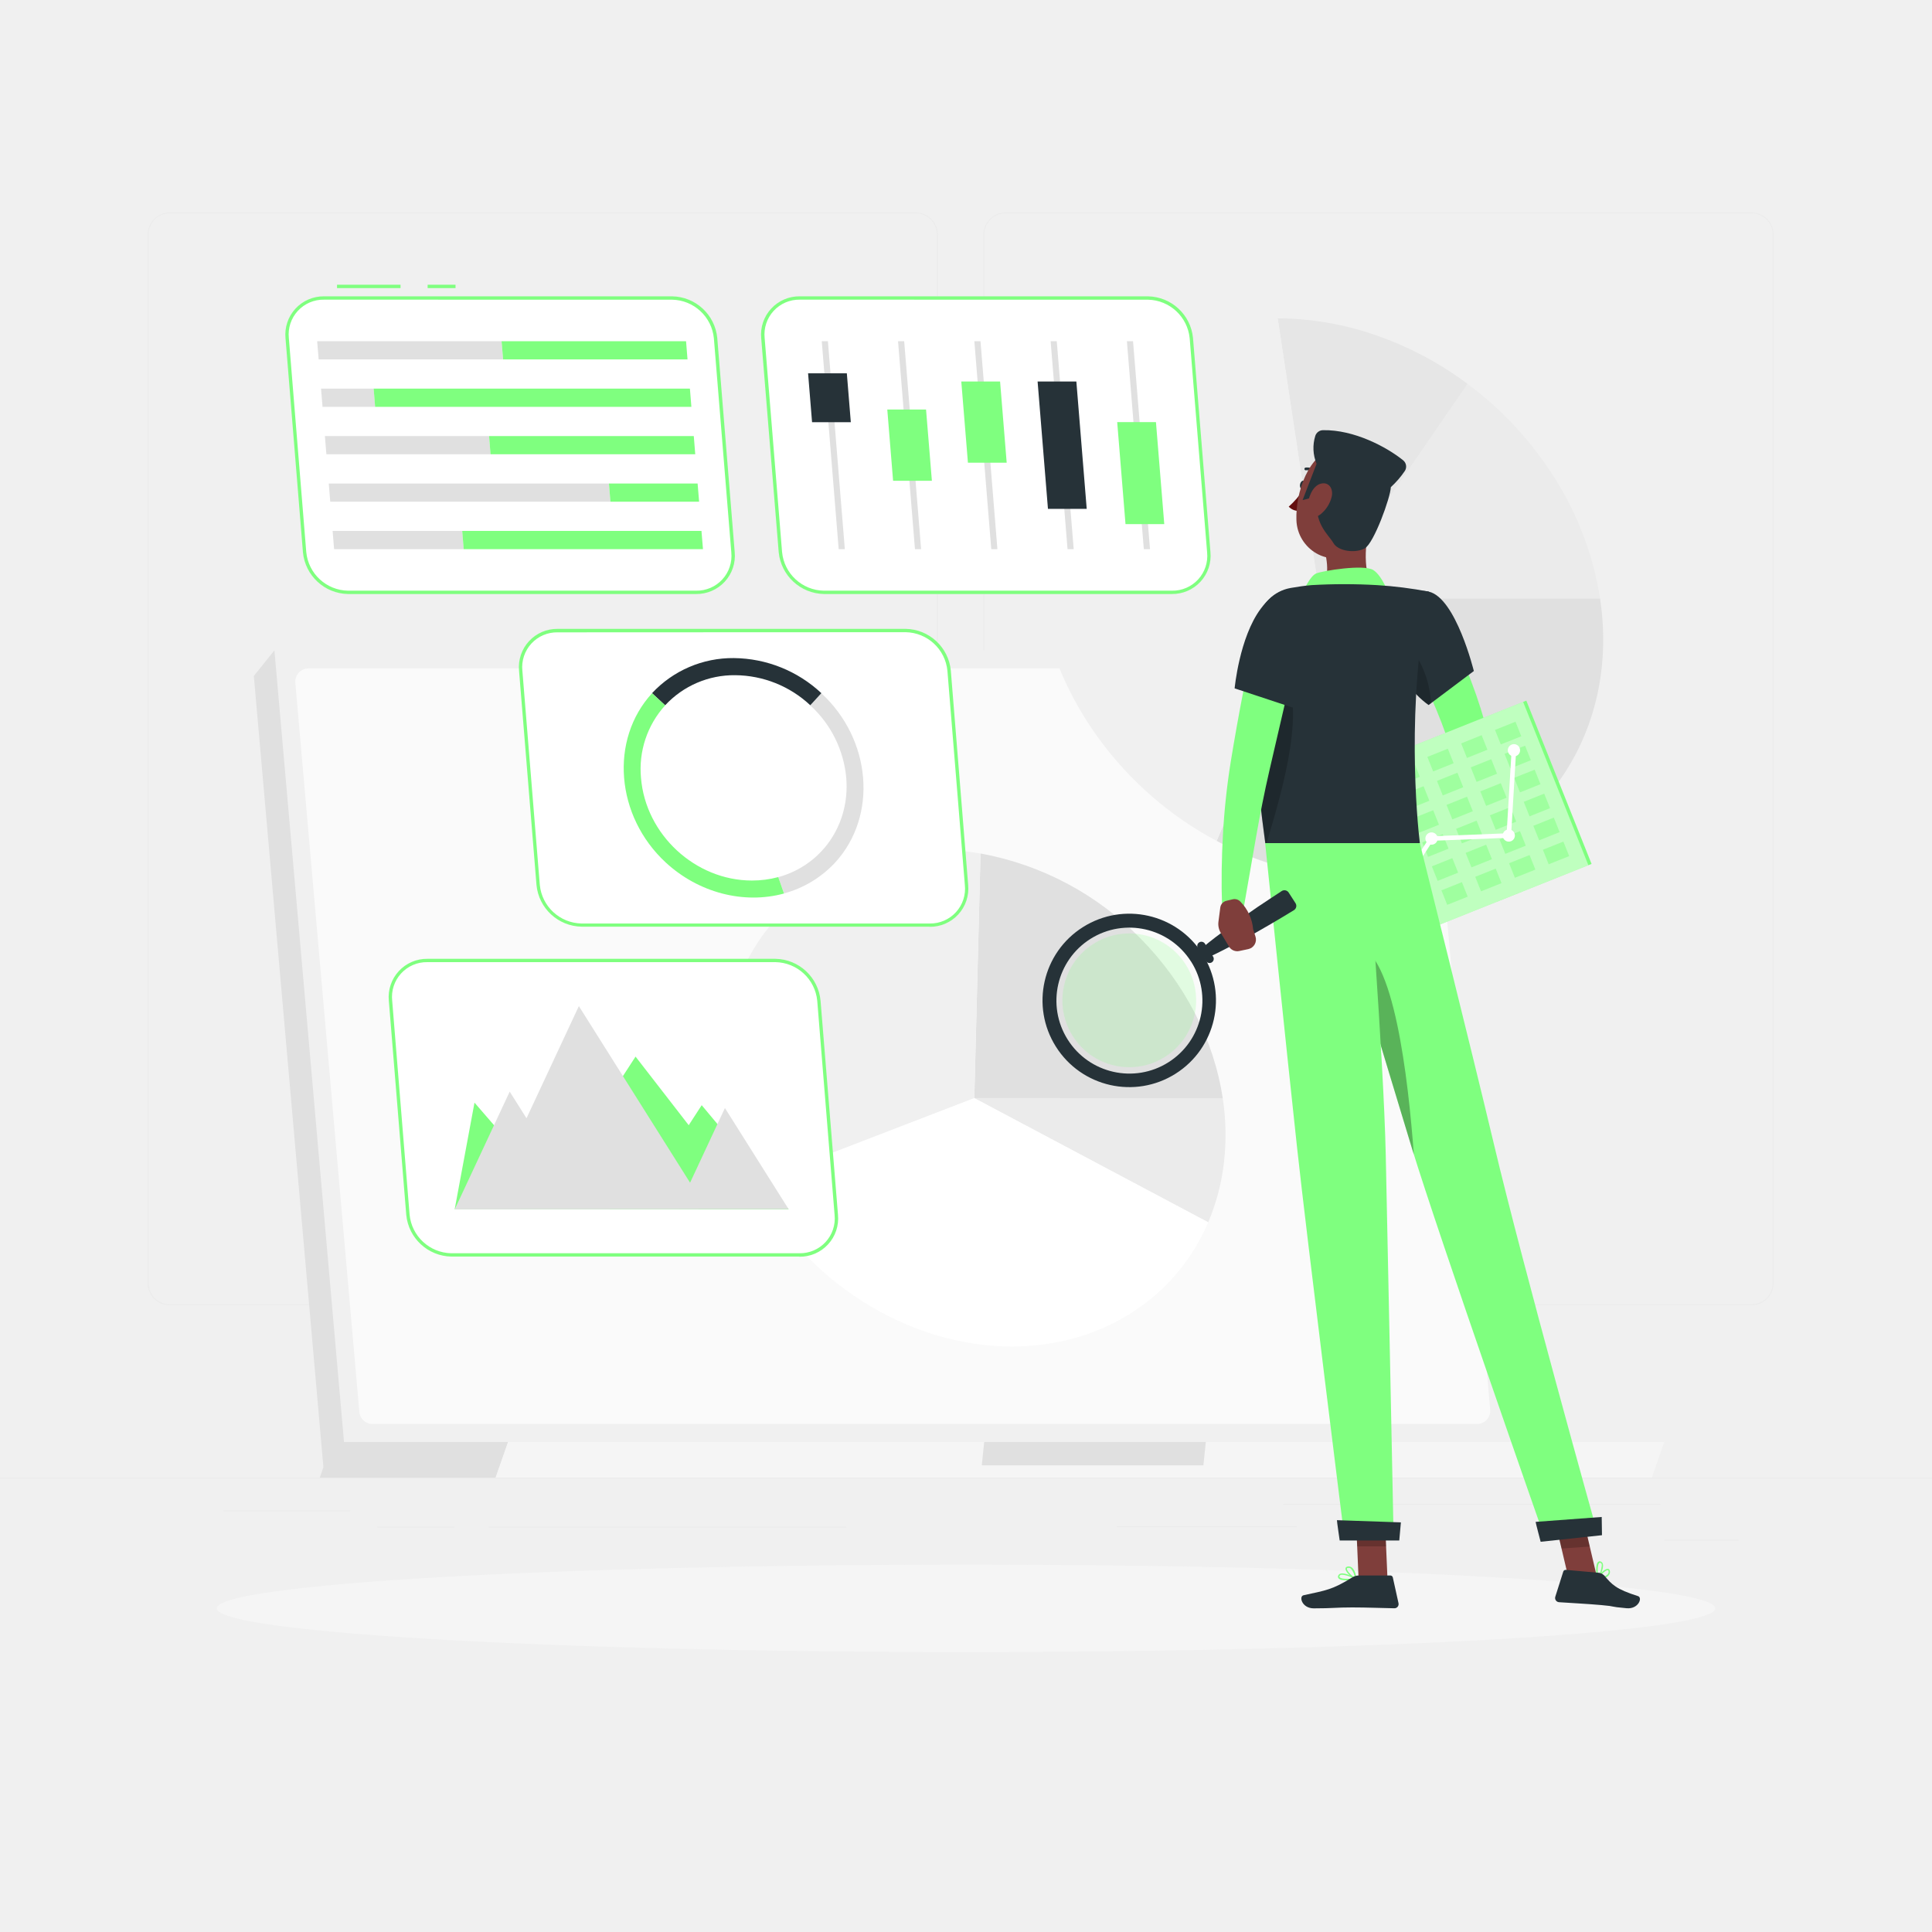
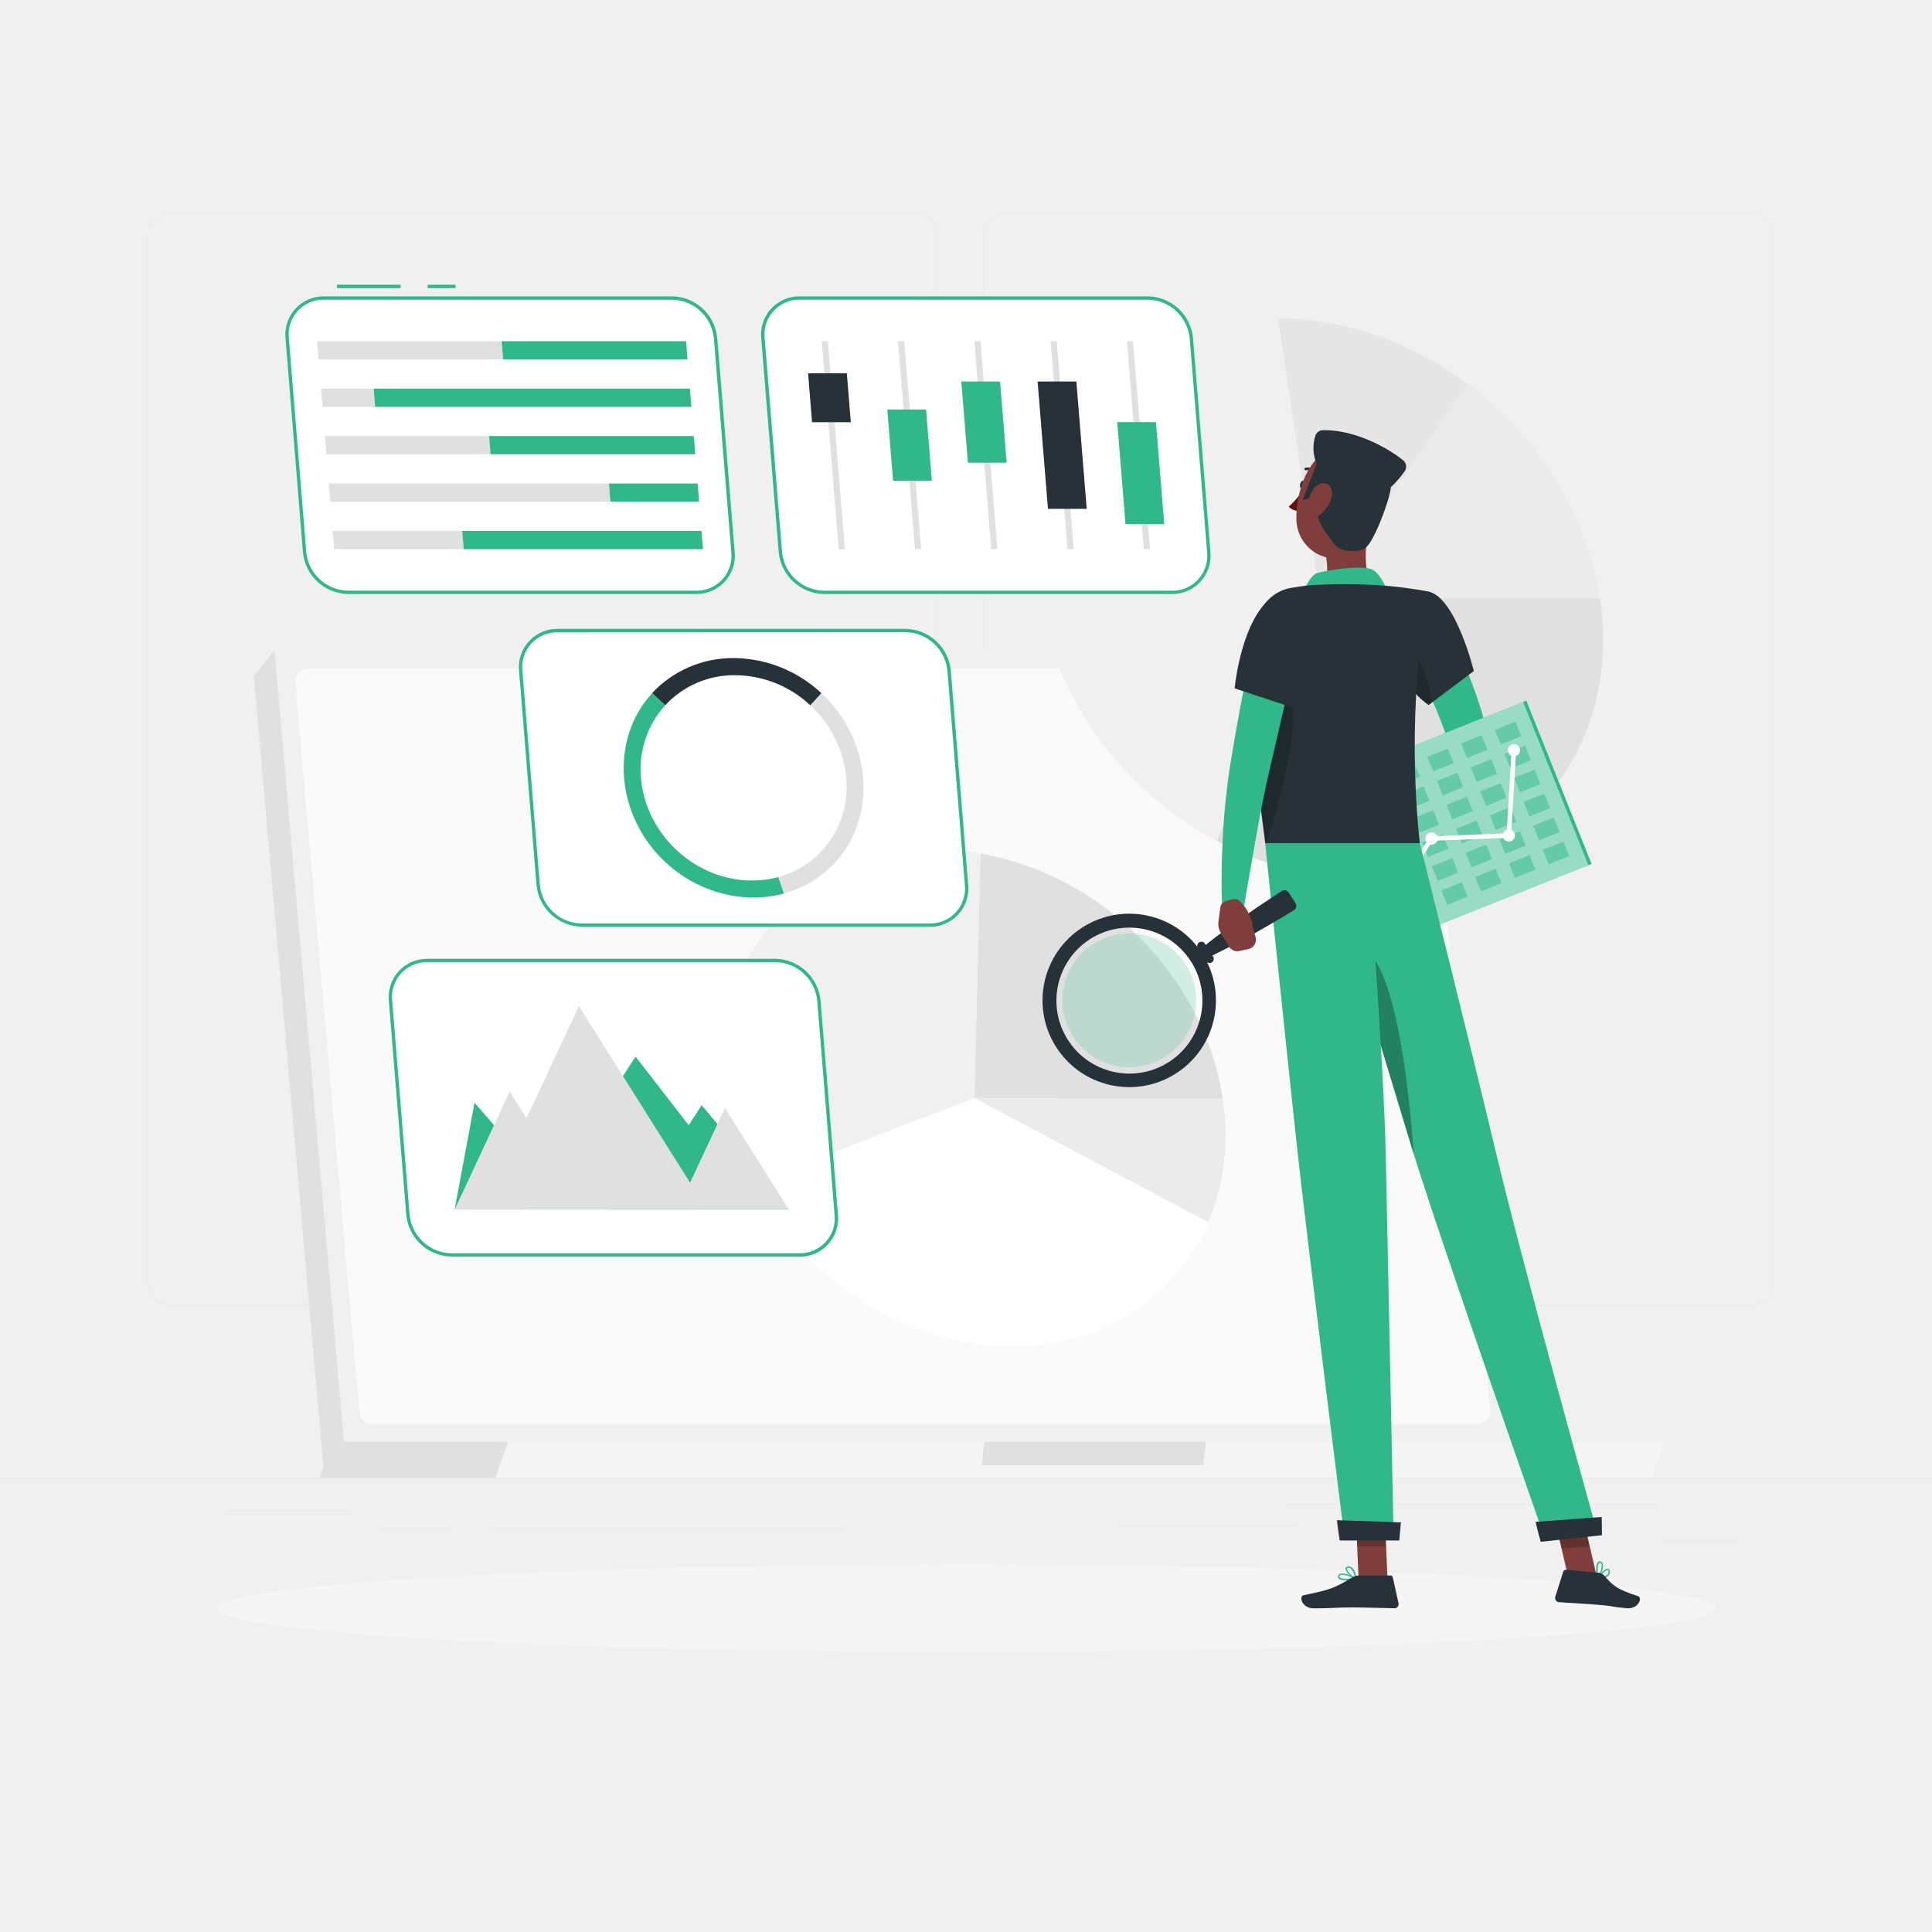
<svg xmlns="http://www.w3.org/2000/svg" viewBox="0 0 500 500">
  <g id="freepik--background-complete--inject-3">
    <rect y="382.4" width="500" height="0.25" style="fill:#ebebeb" />
    <rect x="332.11" y="389.21" width="97.6" height="0.25" style="fill:#ebebeb" />
    <rect x="289" y="394.99" width="46.67" height="0.25" style="fill:#ebebeb" />
    <rect x="430.71" y="398.49" width="19.19" height="0.25" style="fill:#ebebeb" />
    <rect x="126.47" y="395.11" width="92.53" height="0.25" style="fill:#ebebeb" />
    <rect x="97.67" y="395.11" width="19.9" height="0.25" style="fill:#ebebeb" />
    <rect x="57.79" y="390.89" width="32.86" height="0.25" style="fill:#ebebeb" />
    <path d="M237,337.8H43.91a5.71,5.71,0,0,1-5.7-5.71V60.66A5.71,5.71,0,0,1,43.91,55H237a5.71,5.71,0,0,1,5.71,5.71V332.09A5.71,5.71,0,0,1,237,337.8ZM43.91,55.2a5.46,5.46,0,0,0-5.45,5.46V332.09a5.46,5.46,0,0,0,5.45,5.46H237a5.47,5.47,0,0,0,5.46-5.46V60.66A5.47,5.47,0,0,0,237,55.2Z" style="fill:#ebebeb" />
    <path d="M453.31,337.8H260.21a5.72,5.72,0,0,1-5.71-5.71V60.66A5.72,5.72,0,0,1,260.21,55h193.1A5.71,5.71,0,0,1,459,60.66V332.09A5.71,5.71,0,0,1,453.31,337.8ZM260.21,55.2a5.47,5.47,0,0,0-5.46,5.46V332.09a5.47,5.47,0,0,0,5.46,5.46h193.1a5.47,5.47,0,0,0,5.46-5.46V60.66a5.47,5.47,0,0,0-5.46-5.46Z" style="fill:#ebebeb" />
    <polygon points="391.07 373.19 89.03 373.19 71.02 168.31 373.06 168.31 391.07 373.19" style="fill:#f0f0f0" />
    <polygon points="83.7 379.72 89.03 373.19 71.02 168.31 65.69 174.94 83.7 379.72" style="fill:#e0e0e0" />
    <path d="M93,365.42,76.43,176.69a3.41,3.41,0,0,1,3.39-3.7H365.68a3.39,3.39,0,0,1,3.39,3.1l16.59,188.73a3.4,3.4,0,0,1-3.39,3.7H96.41A3.39,3.39,0,0,1,93,365.42Z" style="fill:#fafafa" />
    <polygon points="131.49 373.19 85.98 373.19 82.76 382.4 128.27 382.4 131.49 373.19" style="fill:#e0e0e0" />
    <polygon points="131.49 373.19 430.71 373.19 427.49 382.4 128.27 382.4 131.49 373.19" style="fill:#f5f5f5" />
    <polygon points="254.7 373.19 312.06 373.19 311.44 379.22 254.09 379.22 254.7 373.19" style="fill:#e0e0e0" />
    <path d="M341.62,154.86h72.47c6,39.76-21.77,72.47-61.53,72.47a80.81,80.81,0,0,1-37.7-9.71Z" style="fill:#e0e0e0" />
    <path d="M341.62,154.86l38.19-55.51a90.19,90.19,0,0,1,22.86,24.89,81.84,81.84,0,0,1,11.42,30.62Z" style="fill:#ebebeb" />
    <path d="M341.62,154.86,330.67,82.39a78,78,0,0,1,25.45,4.38,87.58,87.58,0,0,1,23.69,12.58Z" style="fill:#e6e6e6" />
    <path d="M341.62,154.86l-26.76,62.76c-24.35-12.92-41.81-36.9-45.71-62.76-6-39.75,21.76-72.47,61.52-72.47Z" style="fill:#f0f0f0" />
    <path d="M252.15,284.19h64.29a62.4,62.4,0,0,1,.32,16.64,55.72,55.72,0,0,1-4.08,15.5Z" style="fill:#ebebeb" />
    <path d="M252.15,284.19l1.61-63.31a77.39,77.39,0,0,1,41.4,22c11.46,11.57,19,26.21,21.28,41.32Z" style="fill:#e0e0e0" />
    <path d="M252.15,284.19l-57.08,22a71.4,71.4,0,0,1-7.2-22c-5.33-35.27,19.31-64.29,54.57-64.29a66.93,66.93,0,0,1,11.32,1Z" style="fill:#f0f0f0" />
    <path d="M252.15,284.19l60.53,32.14c-8.47,19.87-27.88,32.14-50.81,32.14-27,0-53.75-17-66.8-42.29Z" style="fill:#fff" />
  </g>
  <g id="freepik--Shadow--inject-3">
    <ellipse id="freepik--path--inject-3" cx="250" cy="416.24" rx="193.89" ry="11.32" style="fill:#f5f5f5" />
  </g>
  <g id="freepik--setup-analytics--inject-3">
    <path d="M240.59,239.39H150.51A11.52,11.52,0,0,1,139.27,229l-4.51-55.38a9.47,9.47,0,0,1,9.55-10.4h90.07a11.52,11.52,0,0,1,11.24,10.4L250.13,229A9.46,9.46,0,0,1,240.59,239.39Z" style="fill:#fff" />
-     <path d="M240.59,239.82H150.51A11.93,11.93,0,0,1,138.84,229l-4.51-55.39a9.9,9.9,0,0,1,10-10.86h90.07a11.93,11.93,0,0,1,11.67,10.79L250.56,229a9.9,9.9,0,0,1-10,10.86Zm-96.28-76.17a9,9,0,0,0-9.12,9.92L139.7,229a11.06,11.06,0,0,0,10.81,10h90.08A9,9,0,0,0,249.7,229l-4.51-55.39a11.06,11.06,0,0,0-10.81-10Z" style="fill:#7FFF7F" />
+     <path d="M240.59,239.82H150.51A11.93,11.93,0,0,1,138.84,229l-4.51-55.39a9.9,9.9,0,0,1,10-10.86h90.07a11.93,11.93,0,0,1,11.67,10.79L250.56,229a9.9,9.9,0,0,1-10,10.86Zm-96.28-76.17a9,9,0,0,0-9.12,9.92L139.7,229a11.06,11.06,0,0,0,10.81,10h90.08A9,9,0,0,0,249.7,229l-4.51-55.39a11.06,11.06,0,0,0-10.81-10Z" style="fill:#31b88a" />
    <path d="M216.14,223.22a28,28,0,0,1-13.24,8L201.41,227c11.09-3,18.6-13.38,17.6-25.67a28.9,28.9,0,0,0-9.31-18.78l2.87-3.13C225.57,191.41,227.18,211.19,216.14,223.22Z" style="fill:#e0e0e0" />
    <path d="M212.57,179.39l-2.87,3.13a28.72,28.72,0,0,0-19.42-7.78,24.33,24.33,0,0,0-18.14,7.79l-3.39-3.14a28.54,28.54,0,0,1,21.17-9.08A33.6,33.6,0,0,1,212.57,179.39Z" style="fill:#263238" />
-     <path d="M202.9,231.24c-10.45,2.85-22.13-.21-30.58-8-13-12-14.61-31.81-3.57-43.83l3.39,3.14a24.48,24.48,0,0,0-6.25,18.77c1.19,14.67,14.05,26.56,28.72,26.56a26,26,0,0,0,6.8-.89Z" style="fill:#7FFF7F" />
-     <rect x="110.67" y="73.69" width="7.22" height="0.87" style="fill:#7FFF7F" />
-     <rect x="87.22" y="73.69" width="16.44" height="0.87" style="fill:#7FFF7F" />
+     <path d="M202.9,231.24c-10.45,2.85-22.13-.21-30.58-8-13-12-14.61-31.81-3.57-43.83l3.39,3.14a24.48,24.48,0,0,0-6.25,18.77c1.19,14.67,14.05,26.56,28.72,26.56a26,26,0,0,0,6.8-.89Z" style="fill:#31b88a" />
+     <rect x="110.67" y="73.69" width="7.22" height="0.87" style="fill:#31b88a" />
+     <rect x="87.22" y="73.69" width="16.44" height="0.87" style="fill:#31b88a" />
    <path d="M180.14,153.29H90.07A11.51,11.51,0,0,1,78.83,142.9L74.32,87.51a9.46,9.46,0,0,1,9.55-10.39h90.07a11.52,11.52,0,0,1,11.24,10.39l4.51,55.39A9.46,9.46,0,0,1,180.14,153.29Z" style="fill:#fff" />
-     <path d="M180.14,153.73H90.07A11.93,11.93,0,0,1,78.4,142.94L73.89,87.55a9.9,9.9,0,0,1,10-10.86h90.07a11.93,11.93,0,0,1,11.67,10.79l4.51,55.39a9.9,9.9,0,0,1-10,10.86ZM83.87,77.55a9,9,0,0,0-9.12,9.93l4.51,55.39a11.06,11.06,0,0,0,10.81,10h90.07a9,9,0,0,0,9.12-9.92l-4.51-55.39a11.07,11.07,0,0,0-10.81-10Z" style="fill:#7FFF7F" />
+     <path d="M180.14,153.73H90.07A11.93,11.93,0,0,1,78.4,142.94L73.89,87.55a9.9,9.9,0,0,1,10-10.86h90.07a11.93,11.93,0,0,1,11.67,10.79l4.51,55.39a9.9,9.9,0,0,1-10,10.86ZM83.87,77.55a9,9,0,0,0-9.12,9.93l4.51,55.39a11.06,11.06,0,0,0,10.81,10h90.07a9,9,0,0,0,9.12-9.92l-4.51-55.39a11.07,11.07,0,0,0-10.81-10Z" style="fill:#31b88a" />
    <polygon points="82.47 93.01 130.2 93.01 129.81 88.3 82.08 88.3 82.47 93.01" style="fill:#e0e0e0" />
-     <polygon points="177.93 93.01 130.2 93.01 129.81 88.3 177.55 88.3 177.93 93.01" style="fill:#7FFF7F" />
+     <polygon points="177.93 93.01 130.2 93.01 129.81 88.3 177.55 88.3 177.93 93.01" style="fill:#31b88a" />
    <polygon points="83.47 105.29 97.08 105.29 96.7 100.57 83.08 100.57 83.47 105.29" style="fill:#e0e0e0" />
-     <polygon points="178.93 105.29 97.08 105.29 96.7 100.57 178.55 100.57 178.93 105.29" style="fill:#7FFF7F" />
+     <polygon points="178.93 105.29 97.08 105.29 96.7 100.57 178.55 100.57 178.93 105.29" style="fill:#31b88a" />
    <polygon points="84.47 117.56 126.95 117.56 126.57 112.85 84.08 112.85 84.47 117.56" style="fill:#e0e0e0" />
-     <polygon points="179.93 117.56 126.95 117.56 126.57 112.85 179.55 112.85 179.93 117.56" style="fill:#7FFF7F" />
+     <polygon points="179.93 117.56 126.95 117.56 126.57 112.85 179.55 112.85 179.93 117.56" style="fill:#31b88a" />
    <polygon points="85.47 129.84 157.98 129.84 157.59 125.13 85.08 125.13 85.47 129.84" style="fill:#e0e0e0" />
-     <polygon points="180.93 129.84 157.98 129.84 157.59 125.13 180.54 125.13 180.93 129.84" style="fill:#7FFF7F" />
+     <polygon points="180.93 129.84 157.98 129.84 157.59 125.13 180.54 125.13 180.93 129.84" style="fill:#31b88a" />
    <polygon points="86.46 142.12 120 142.12 119.62 137.4 86.08 137.4 86.46 142.12" style="fill:#e0e0e0" />
-     <polygon points="181.93 142.12 120 142.12 119.62 137.4 181.54 137.4 181.93 142.12" style="fill:#7FFF7F" />
+     <polygon points="181.93 142.12 120 142.12 119.62 137.4 181.54 137.4 181.93 142.12" style="fill:#31b88a" />
    <path d="M303.28,153.29H213.21A11.51,11.51,0,0,1,202,142.9l-4.51-55.39A9.46,9.46,0,0,1,207,77.12h90.08a11.52,11.52,0,0,1,11.24,10.39l4.51,55.39A9.46,9.46,0,0,1,303.28,153.29Z" style="fill:#fff" />
-     <path d="M303.28,153.73H213.21a12,12,0,0,1-11.68-10.79L197,87.55a9.9,9.9,0,0,1,10-10.86h90.08a11.93,11.93,0,0,1,11.67,10.79l4.51,55.39a9.9,9.9,0,0,1-10,10.86ZM207,77.55a9,9,0,0,0-9.11,9.93l4.51,55.39a11.06,11.06,0,0,0,10.81,10h90.07a9,9,0,0,0,9.12-9.92l-4.51-55.39a11.07,11.07,0,0,0-10.81-10Z" style="fill:#7FFF7F" />
+     <path d="M303.28,153.73H213.21a12,12,0,0,1-11.68-10.79L197,87.55a9.9,9.9,0,0,1,10-10.86h90.08a11.93,11.93,0,0,1,11.67,10.79l4.51,55.39a9.9,9.9,0,0,1-10,10.86ZM207,77.55a9,9,0,0,0-9.11,9.93l4.51,55.39a11.06,11.06,0,0,0,10.81,10h90.07a9,9,0,0,0,9.12-9.92l-4.51-55.39a11.07,11.07,0,0,0-10.81-10Z" style="fill:#31b88a" />
    <polygon points="258.13 142.12 256.54 142.12 252.16 88.3 253.75 88.3 258.13 142.12" style="fill:#e0e0e0" />
-     <polygon points="260.53 119.75 250.5 119.75 248.78 98.73 258.82 98.73 260.53 119.75" style="fill:#7FFF7F" />
+     <polygon points="260.53 119.75 250.5 119.75 248.78 98.73 258.82 98.73 260.53 119.75" style="fill:#31b88a" />
    <polygon points="238.38 142.12 236.79 142.12 232.41 88.3 234 88.3 238.38 142.12" style="fill:#e0e0e0" />
-     <polygon points="241.17 124.42 231.13 124.42 229.63 105.99 239.66 105.99 241.17 124.42" style="fill:#7FFF7F" />
+     <polygon points="241.17 124.42 231.13 124.42 229.63 105.99 239.66 105.99 241.17 124.42" style="fill:#31b88a" />
    <polygon points="218.64 142.12 217.05 142.12 212.67 88.3 214.26 88.3 218.64 142.12" style="fill:#e0e0e0" />
    <polygon points="220.19 109.26 210.16 109.26 209.13 96.61 219.16 96.61 220.19 109.26" style="fill:#263238" />
    <polygon points="277.87 142.12 276.28 142.12 271.9 88.3 273.49 88.3 277.87 142.12" style="fill:#e0e0e0" />
    <polygon points="281.24 131.69 271.21 131.69 268.53 98.73 278.56 98.73 281.24 131.69" style="fill:#263238" />
    <polygon points="297.62 142.12 296.02 142.12 291.64 88.3 293.23 88.3 297.62 142.12" style="fill:#e0e0e0" />
-     <polygon points="301.31 135.64 291.28 135.64 289.13 109.24 299.16 109.24 301.31 135.64" style="fill:#7FFF7F" />
+     <polygon points="301.31 135.64 291.28 135.64 289.13 109.24 299.16 109.24 301.31 135.64" style="fill:#31b88a" />
    <path d="M206.89,324.77H116.81a11.53,11.53,0,0,1-11.24-10.39L101.07,259a9.46,9.46,0,0,1,9.54-10.39h90.08A11.53,11.53,0,0,1,211.93,259l4.51,55.39A9.47,9.47,0,0,1,206.89,324.77Z" style="fill:#fff" />
-     <path d="M206.89,325.2H116.81a11.94,11.94,0,0,1-11.67-10.79L100.63,259a9.9,9.9,0,0,1,10-10.86h90.08A11.94,11.94,0,0,1,212.36,259l4.51,55.38a9.9,9.9,0,0,1-10,10.86ZM110.61,249A9,9,0,0,0,101.5,259L106,314.34a11.06,11.06,0,0,0,10.8,10h90.08a9,9,0,0,0,9.11-9.93L211.5,259a11.07,11.07,0,0,0-10.81-10Z" style="fill:#7FFF7F" />
-     <polygon points="122.8 285.36 142.21 307.79 164.48 273.45 178.24 291.2 181.6 286.02 204.11 312.99 117.67 312.96 122.8 285.36" style="fill:#7FFF7F" />
+     <path d="M206.89,325.2H116.81a11.94,11.94,0,0,1-11.67-10.79L100.63,259a9.9,9.9,0,0,1,10-10.86h90.08A11.94,11.94,0,0,1,212.36,259l4.51,55.38a9.9,9.9,0,0,1-10,10.86ZM110.61,249A9,9,0,0,0,101.5,259L106,314.34a11.06,11.06,0,0,0,10.8,10h90.08a9,9,0,0,0,9.11-9.93L211.5,259a11.07,11.07,0,0,0-10.81-10Z" style="fill:#31b88a" />
+     <polygon points="122.8 285.36 142.21 307.79 164.48 273.45 178.24 291.2 181.6 286.02 204.11 312.99 117.67 312.96 122.8 285.36" style="fill:#31b88a" />
    <polygon points="187.61 286.76 178.59 306.08 149.81 260.38 136.26 289.4 131.91 282.51 117.68 312.99 204.1 312.94 187.61 286.76" style="fill:#e0e0e0" />
  </g>
  <g id="freepik--Character--inject-3">
-     <path d="M372.88,159.06c2.41,4.52,4.48,9,6.43,13.64a126.57,126.57,0,0,1,5,14.39c.35,1.24.65,2.52.94,3.8a13.53,13.53,0,0,1,.4,2.71,14.78,14.78,0,0,1-.15,2.72,26.3,26.3,0,0,1-3,8.28,55.92,55.92,0,0,1-9.35,12.45,2.83,2.83,0,0,1-4.54-3.28l.07-.13A99.32,99.32,0,0,0,374.44,201a20,20,0,0,0,1.23-5.7,5,5,0,0,0-.08-.95,1.16,1.16,0,0,0-.08-.29l-.19-.59c-.33-1.08-.67-2.16-1.07-3.24-1.52-4.34-3.39-8.7-5.34-13s-4-8.69-6.08-12.86l0-.09a5.67,5.67,0,0,1,10.09-5.18Z" style="fill:#7FFF7F" />
+     <path d="M372.88,159.06c2.41,4.52,4.48,9,6.43,13.64a126.57,126.57,0,0,1,5,14.39c.35,1.24.65,2.52.94,3.8a13.53,13.53,0,0,1,.4,2.71,14.78,14.78,0,0,1-.15,2.72,26.3,26.3,0,0,1-3,8.28,55.92,55.92,0,0,1-9.35,12.45,2.83,2.83,0,0,1-4.54-3.28l.07-.13A99.32,99.32,0,0,0,374.44,201a20,20,0,0,0,1.23-5.7,5,5,0,0,0-.08-.95,1.16,1.16,0,0,0-.08-.29l-.19-.59c-.33-1.08-.67-2.16-1.07-3.24-1.52-4.34-3.39-8.7-5.34-13s-4-8.69-6.08-12.86l0-.09a5.67,5.67,0,0,1,10.09-5.18Z" style="fill:#31b88a" />
    <path d="M369.75,213.21,365,214.72l5.62,6.57a11,11,0,0,0,2.94-4.67,2.31,2.31,0,0,0-.9-2.49l-.8-.58A2.36,2.36,0,0,0,369.75,213.21Z" style="fill:#7f3e3b" />
    <polygon points="358.4 218.77 364.42 223.55 370.6 221.29 364.98 214.72 358.4 218.77" style="fill:#7f3e3b" />
    <path d="M337.85,125.61c-.12.59-.53,1-.92.93s-.6-.62-.48-1.21.53-1,.92-.93S338,125,337.85,125.61Z" style="fill:#263238" />
    <path d="M337.37,126.63a21.82,21.82,0,0,1-3.85,4.49,3.47,3.47,0,0,0,2.72,1.1Z" style="fill:#630f0f" />
    <path d="M340.68,122.77a.36.36,0,0,0,.26-.6,3.51,3.51,0,0,0-3-1.17.36.36,0,1,0,.12.7h0a2.81,2.81,0,0,1,2.37,1A.35.35,0,0,0,340.68,122.77Z" style="fill:#263238" />
    <path d="M354.28,136.38c-1.07,5.48-1.72,13.06,2.11,16.72,0,0-1.5,5.55-11.67,5.55-11.19,0-5.38-4.87-5.38-4.87,4.65-1.45,4.61-6.74,3.54-11Z" style="fill:#7f3e3b" />
-     <path d="M337.37,152.92s1.64-3.86,3.3-4.53,12.28-2.41,14.72-.87,4.1,6.48,4.1,6.48Z" style="fill:#7FFF7F" />
-     <path d="M348.59,409c-1,0-1.89-.13-2.2-.57a.66.66,0,0,1,0-.77.85.85,0,0,1,.57-.41c1.24-.34,3.86,1.15,4,1.21a.17.17,0,0,1,.08.18.17.17,0,0,1-.14.15A13.55,13.55,0,0,1,348.59,409Zm-1.19-1.45a1.22,1.22,0,0,0-.34,0,.49.49,0,0,0-.35.25c-.12.22-.08.32,0,.39.35.48,2.24.49,3.63.3A8,8,0,0,0,347.4,407.53Z" style="fill:#7FFF7F" />
-     <path d="M350.85,408.77h-.07c-.91-.41-2.7-2-2.56-2.87,0-.2.17-.45.66-.5a1.31,1.31,0,0,1,1,.3c1,.79,1.16,2.8,1.17,2.89a.21.21,0,0,1-.08.16A.17.17,0,0,1,350.85,408.77Zm-1.83-3h-.1c-.32,0-.34.16-.35.2-.08.51,1.13,1.78,2.06,2.34a4.22,4.22,0,0,0-1-2.31A.92.92,0,0,0,349,405.74Z" style="fill:#7FFF7F" />
+     <path d="M337.37,152.92s1.64-3.86,3.3-4.53,12.28-2.41,14.72-.87,4.1,6.48,4.1,6.48Z" style="fill:#31b88a" />
+     <path d="M348.59,409c-1,0-1.89-.13-2.2-.57a.66.66,0,0,1,0-.77.85.85,0,0,1,.57-.41c1.24-.34,3.86,1.15,4,1.21a.17.17,0,0,1,.08.18.17.17,0,0,1-.14.15A13.55,13.55,0,0,1,348.59,409Zm-1.19-1.45a1.22,1.22,0,0,0-.34,0,.49.49,0,0,0-.35.25c-.12.22-.08.32,0,.39.35.48,2.24.49,3.63.3A8,8,0,0,0,347.4,407.53Z" style="fill:#31b88a" />
+     <path d="M350.85,408.77h-.07c-.91-.41-2.7-2-2.56-2.87,0-.2.17-.45.66-.5a1.31,1.31,0,0,1,1,.3c1,.79,1.16,2.8,1.17,2.89a.21.21,0,0,1-.08.16A.17.17,0,0,1,350.85,408.77Zm-1.83-3h-.1c-.32,0-.34.16-.35.2-.08.51,1.13,1.78,2.06,2.34a4.22,4.22,0,0,0-1-2.31A.92.92,0,0,0,349,405.74Z" style="fill:#31b88a" />
    <polygon points="359.08 408.59 351.6 408.59 350.85 391.26 358.33 391.26 359.08 408.59" style="fill:#7f3e3b" />
    <path d="M351.64,407.73h8.18a.66.66,0,0,1,.64.51l1.47,6.65a1.08,1.08,0,0,1-1.07,1.33c-2.95-.05-7.21-.22-10.92-.22-4.33,0-4.86.24-9.94.24-3.07,0-3.92-3.11-2.64-3.39,5.86-1.28,7.42-1.42,12.48-4.54A3.46,3.46,0,0,1,351.64,407.73Z" style="fill:#263238" />
    <path d="M369.79,153.12c7,1.61,11.64,20.54,11.64,20.54l-11.71,8.8A22.35,22.35,0,0,1,361,169.54C358.62,160.16,362.62,151.48,369.79,153.12Z" style="fill:#263238" />
    <path d="M363.78,166.29c3.81,3.77,6.27,9.72,6.57,15.69l-.62.48a22.34,22.34,0,0,1-8.7-12.92c-.14-.56-.27-1.12-.37-1.67Z" style="opacity:0.2" />
-     <rect x="344.44" y="191.02" width="61.2" height="45.51" transform="translate(-52.55 154.45) rotate(-21.78)" style="fill:#7FFF7F" />
+     <rect x="344.44" y="191.02" width="61.2" height="45.51" transform="translate(-52.55 154.45) rotate(-21.78)" style="fill:#31b88a" />
    <rect x="344.48" y="191.19" width="60.3" height="45.51" transform="translate(-52.64 154.3) rotate(-21.78)" style="fill:#fff;opacity:0.5" />
    <g style="opacity:0.5">
-       <rect x="343.69" y="205.15" width="5.71" height="4.05" transform="translate(-52.14 143.4) rotate(-21.78)" style="fill:#7FFF7F" />
-       <rect x="352.44" y="201.65" width="5.71" height="4.05" transform="translate(-50.21 146.4) rotate(-21.78)" style="fill:#7FFF7F" />
-       <rect x="361.19" y="198.16" width="5.71" height="4.05" transform="translate(-48.29 149.39) rotate(-21.78)" style="fill:#7FFF7F" />
-       <rect x="369.95" y="194.66" width="5.71" height="4.05" transform="translate(-46.37 152.39) rotate(-21.78)" style="fill:#7FFF7F" />
-       <rect x="378.7" y="191.16" width="5.71" height="4.05" transform="translate(-44.45 155.39) rotate(-21.78)" style="fill:#7FFF7F" />
-       <rect x="387.45" y="187.66" width="5.71" height="4.05" transform="translate(-42.52 158.4) rotate(-21.78)" style="fill:#7FFF7F" />
-       <rect x="346.17" y="211.36" width="5.71" height="4.05" transform="translate(-54.26 144.76) rotate(-21.78)" style="fill:#7FFF7F" />
-       <rect x="354.92" y="207.86" width="5.71" height="4.05" transform="translate(-52.34 147.76) rotate(-21.78)" style="fill:#7FFF7F" />
-       <rect x="363.67" y="204.36" width="5.71" height="4.05" transform="translate(-50.42 150.76) rotate(-21.78)" style="fill:#7FFF7F" />
-       <rect x="372.43" y="200.86" width="5.71" height="4.05" transform="translate(-48.49 153.76) rotate(-21.78)" style="fill:#7FFF7F" />
-       <rect x="381.18" y="197.37" width="5.71" height="4.05" transform="translate(-46.57 156.75) rotate(-21.78)" style="fill:#7FFF7F" />
-       <rect x="389.93" y="193.87" width="5.71" height="4.05" transform="translate(-44.65 159.75) rotate(-21.78)" style="fill:#7FFF7F" />
-       <rect x="348.65" y="217.56" width="5.71" height="4.05" transform="translate(-56.39 146.12) rotate(-21.78)" style="fill:#7FFF7F" />
-       <rect x="357.4" y="214.06" width="5.71" height="4.05" transform="translate(-54.47 149.12) rotate(-21.78)" style="fill:#7FFF7F" />
-       <rect x="366.15" y="210.57" width="5.71" height="4.05" transform="translate(-52.54 152.12) rotate(-21.78)" style="fill:#7FFF7F" />
-       <rect x="374.91" y="207.07" width="5.71" height="4.05" transform="translate(-50.62 155.12) rotate(-21.78)" style="fill:#7FFF7F" />
-       <rect x="383.66" y="203.57" width="5.71" height="4.05" transform="translate(-48.7 158.12) rotate(-21.78)" style="fill:#7FFF7F" />
-       <rect x="392.41" y="200.07" width="5.71" height="4.05" transform="translate(-46.77 161.12) rotate(-21.78)" style="fill:#7FFF7F" />
-       <rect x="351.13" y="223.77" width="5.71" height="4.05" transform="translate(-58.51 147.49) rotate(-21.78)" style="fill:#7FFF7F" />
-       <rect x="359.88" y="220.27" width="5.71" height="4.05" transform="translate(-56.59 150.49) rotate(-21.78)" style="fill:#7FFF7F" />
-       <rect x="368.63" y="216.77" width="5.71" height="4.05" transform="translate(-54.67 153.48) rotate(-21.78)" style="fill:#7FFF7F" />
-       <rect x="377.39" y="213.27" width="5.71" height="4.05" transform="translate(-52.74 156.48) rotate(-21.78)" style="fill:#7FFF7F" />
-       <rect x="386.14" y="209.77" width="5.71" height="4.05" transform="translate(-50.82 159.48) rotate(-21.78)" style="fill:#7FFF7F" />
-       <rect x="394.89" y="206.28" width="5.71" height="4.05" transform="translate(-48.9 162.48) rotate(-21.78)" style="fill:#7FFF7F" />
-       <rect x="353.61" y="229.97" width="5.71" height="4.05" transform="translate(-60.64 148.85) rotate(-21.78)" style="fill:#7FFF7F" />
-       <rect x="362.36" y="226.47" width="5.71" height="4.05" transform="translate(-58.72 151.85) rotate(-21.78)" style="fill:#7FFF7F" />
-       <rect x="371.11" y="222.97" width="5.71" height="4.05" transform="translate(-56.79 154.85) rotate(-21.78)" style="fill:#7FFF7F" />
-       <rect x="379.86" y="219.48" width="5.71" height="4.05" transform="translate(-54.87 157.85) rotate(-21.78)" style="fill:#7FFF7F" />
-       <rect x="388.62" y="215.98" width="5.71" height="4.05" transform="translate(-52.95 160.85) rotate(-21.78)" style="fill:#7FFF7F" />
-       <rect x="397.37" y="212.48" width="5.71" height="4.05" transform="translate(-51.02 163.84) rotate(-21.78)" style="fill:#7FFF7F" />
-       <rect x="356.09" y="236.18" width="5.71" height="4.05" transform="translate(-62.76 150.21) rotate(-21.78)" style="fill:#7FFF7F" />
-       <rect x="364.84" y="232.68" width="5.71" height="4.05" transform="translate(-60.84 153.21) rotate(-21.78)" style="fill:#7FFF7F" />
-       <rect x="373.59" y="229.18" width="5.71" height="4.05" transform="translate(-58.92 156.21) rotate(-21.78)" style="fill:#7FFF7F" />
-       <rect x="382.34" y="225.68" width="5.71" height="4.05" transform="translate(-57 159.21) rotate(-21.78)" style="fill:#7FFF7F" />
-       <rect x="391.1" y="222.18" width="5.71" height="4.05" transform="translate(-55.07 162.2) rotate(-21.78)" style="fill:#7FFF7F" />
-       <rect x="399.85" y="218.68" width="5.71" height="4.05" transform="translate(-53.15 165.21) rotate(-21.78)" style="fill:#7FFF7F" />
+       <rect x="343.69" y="205.15" width="5.71" height="4.05" transform="translate(-52.14 143.4) rotate(-21.78)" style="fill:#31b88a" />
+       <rect x="352.44" y="201.65" width="5.71" height="4.05" transform="translate(-50.21 146.4) rotate(-21.78)" style="fill:#31b88a" />
+       <rect x="361.19" y="198.16" width="5.71" height="4.05" transform="translate(-48.29 149.39) rotate(-21.78)" style="fill:#31b88a" />
+       <rect x="369.95" y="194.66" width="5.71" height="4.05" transform="translate(-46.37 152.39) rotate(-21.78)" style="fill:#31b88a" />
+       <rect x="378.7" y="191.16" width="5.71" height="4.05" transform="translate(-44.45 155.39) rotate(-21.78)" style="fill:#31b88a" />
+       <rect x="387.45" y="187.66" width="5.71" height="4.05" transform="translate(-42.52 158.4) rotate(-21.78)" style="fill:#31b88a" />
+       <rect x="346.17" y="211.36" width="5.71" height="4.05" transform="translate(-54.26 144.76) rotate(-21.78)" style="fill:#31b88a" />
+       <rect x="354.92" y="207.86" width="5.71" height="4.05" transform="translate(-52.34 147.76) rotate(-21.78)" style="fill:#31b88a" />
+       <rect x="363.67" y="204.36" width="5.71" height="4.05" transform="translate(-50.42 150.76) rotate(-21.78)" style="fill:#31b88a" />
+       <rect x="372.43" y="200.86" width="5.71" height="4.05" transform="translate(-48.49 153.76) rotate(-21.78)" style="fill:#31b88a" />
+       <rect x="381.18" y="197.37" width="5.71" height="4.05" transform="translate(-46.57 156.75) rotate(-21.78)" style="fill:#31b88a" />
+       <rect x="389.93" y="193.87" width="5.71" height="4.05" transform="translate(-44.65 159.75) rotate(-21.78)" style="fill:#31b88a" />
+       <rect x="348.65" y="217.56" width="5.71" height="4.05" transform="translate(-56.39 146.12) rotate(-21.78)" style="fill:#31b88a" />
+       <rect x="357.4" y="214.06" width="5.71" height="4.05" transform="translate(-54.47 149.12) rotate(-21.78)" style="fill:#31b88a" />
+       <rect x="366.15" y="210.57" width="5.71" height="4.05" transform="translate(-52.54 152.12) rotate(-21.78)" style="fill:#31b88a" />
+       <rect x="374.91" y="207.07" width="5.71" height="4.05" transform="translate(-50.62 155.12) rotate(-21.78)" style="fill:#31b88a" />
+       <rect x="383.66" y="203.57" width="5.71" height="4.05" transform="translate(-48.7 158.12) rotate(-21.78)" style="fill:#31b88a" />
+       <rect x="392.41" y="200.07" width="5.71" height="4.05" transform="translate(-46.77 161.12) rotate(-21.78)" style="fill:#31b88a" />
+       <rect x="351.13" y="223.77" width="5.71" height="4.05" transform="translate(-58.51 147.49) rotate(-21.78)" style="fill:#31b88a" />
+       <rect x="359.88" y="220.27" width="5.71" height="4.05" transform="translate(-56.59 150.49) rotate(-21.78)" style="fill:#31b88a" />
+       <rect x="368.63" y="216.77" width="5.71" height="4.05" transform="translate(-54.67 153.48) rotate(-21.78)" style="fill:#31b88a" />
+       <rect x="377.39" y="213.27" width="5.71" height="4.05" transform="translate(-52.74 156.48) rotate(-21.78)" style="fill:#31b88a" />
+       <rect x="386.14" y="209.77" width="5.71" height="4.05" transform="translate(-50.82 159.48) rotate(-21.78)" style="fill:#31b88a" />
+       <rect x="394.89" y="206.28" width="5.71" height="4.05" transform="translate(-48.9 162.48) rotate(-21.78)" style="fill:#31b88a" />
+       <rect x="353.61" y="229.97" width="5.71" height="4.05" transform="translate(-60.64 148.85) rotate(-21.78)" style="fill:#31b88a" />
+       <rect x="362.36" y="226.47" width="5.71" height="4.05" transform="translate(-58.72 151.85) rotate(-21.78)" style="fill:#31b88a" />
+       <rect x="371.11" y="222.97" width="5.71" height="4.05" transform="translate(-56.79 154.85) rotate(-21.78)" style="fill:#31b88a" />
+       <rect x="379.86" y="219.48" width="5.71" height="4.05" transform="translate(-54.87 157.85) rotate(-21.78)" style="fill:#31b88a" />
+       <rect x="388.62" y="215.98" width="5.71" height="4.05" transform="translate(-52.95 160.85) rotate(-21.78)" style="fill:#31b88a" />
+       <rect x="397.37" y="212.48" width="5.71" height="4.05" transform="translate(-51.02 163.84) rotate(-21.78)" style="fill:#31b88a" />
+       <rect x="356.09" y="236.18" width="5.71" height="4.05" transform="translate(-62.76 150.21) rotate(-21.78)" style="fill:#31b88a" />
+       <rect x="364.84" y="232.68" width="5.71" height="4.05" transform="translate(-60.84 153.21) rotate(-21.78)" style="fill:#31b88a" />
+       <rect x="373.59" y="229.18" width="5.71" height="4.05" transform="translate(-58.92 156.21) rotate(-21.78)" style="fill:#31b88a" />
+       <rect x="382.34" y="225.68" width="5.71" height="4.05" transform="translate(-57 159.21) rotate(-21.78)" style="fill:#31b88a" />
+       <rect x="391.1" y="222.18" width="5.71" height="4.05" transform="translate(-55.07 162.2) rotate(-21.78)" style="fill:#31b88a" />
+       <rect x="399.85" y="218.68" width="5.71" height="4.05" transform="translate(-53.15 165.21) rotate(-21.78)" style="fill:#31b88a" />
    </g>
    <path d="M390.31,194.7a1.59,1.59,0,0,1,2.95-1.18,1.59,1.59,0,1,1-2.95,1.18Z" style="fill:#fff" />
    <path d="M389,216.81a1.58,1.58,0,1,1,2.06.89A1.58,1.58,0,0,1,389,216.81Z" style="fill:#fff" />
    <path d="M369,217.6a1.59,1.59,0,1,1,2.06.89A1.58,1.58,0,0,1,369,217.6Z" style="fill:#fff" />
    <path d="M356.46,237a1.59,1.59,0,1,1,2.06.88A1.59,1.59,0,0,1,356.46,237Z" style="fill:#fff" />
    <path d="M357.94,237a.53.53,0,0,1-.32-.1.58.58,0,0,1-.18-.81L370,216.7a.59.59,0,0,1,.47-.27l19.45-.77,1.29-21.58a.59.59,0,0,1,1.17.07l-1.31,22.11a.59.59,0,0,1-.57.55l-19.68.78-12.38,19.15A.59.59,0,0,1,357.94,237Z" style="fill:#fff" />
    <path d="M325.46,160.63c-1.53,8.08-2.49,24.69,2,57.57h40c-.72-5.7-3.59-36.12,2.34-65.08a105.57,105.57,0,0,0-13.4-1.69,146.32,146.32,0,0,0-17,0c-1.88.17-3.72.44-5.36.73A10.61,10.61,0,0,0,325.46,160.63Z" style="fill:#263238" />
    <path d="M331.76,173.08l-7.52.6c-.27,9.73.4,23.93,3.18,44.52h.36C332.29,203.37,338.27,182.17,331.76,173.08Z" style="opacity:0.2" />
    <polygon points="350.85 391.27 351.23 400.2 358.72 400.2 358.34 391.27 350.85 391.27" style="opacity:0.2" />
    <path d="M357.84,128.37c-1.92,7.18-2.69,11.47-7.11,14.46-6.66,4.48-15-.67-15.22-8.27-.23-6.85,2.95-17.43,10.65-18.88A10.14,10.14,0,0,1,357.84,128.37Z" style="fill:#7f3e3b" />
    <path d="M341,128.42l-3.89,1,3.62-9.39a10.6,10.6,0,0,1-.33-7.24,2.12,2.12,0,0,1,2-1.46c8.06-.15,16.49,4.37,20.73,7.79a2.09,2.09,0,0,1,.47,2.72,23.6,23.6,0,0,1-3.65,4.23c-.08,2.63-4.37,14.5-6.74,15.84s-6.92.79-8.13-1.38S339.81,135.5,341,128.42Z" style="fill:#263238" />
    <path d="M344.64,128.57a8.42,8.42,0,0,1-2.9,4.54c-1.91,1.5-3.4.12-3.32-2.09.07-2,1.15-5.16,3.28-5.81S345.14,126.4,344.64,128.57Z" style="fill:#7f3e3b" />
-     <path d="M413.08,406.4c0-1,.12-1.89.55-2.21a.67.67,0,0,1,.78,0,.92.92,0,0,1,.41.56c.35,1.24-1.12,3.87-1.19,4a.16.16,0,0,1-.18.09.17.17,0,0,1-.14-.14A13.32,13.32,0,0,1,413.08,406.4Zm1.45-1.2a1.16,1.16,0,0,0,0-.34.49.49,0,0,0-.25-.35c-.22-.12-.33-.08-.39,0-.48.35-.48,2.24-.27,3.63A8.12,8.12,0,0,0,414.53,405.2Z" style="fill:#7FFF7F" />
-     <path d="M413.3,408.65a.25.25,0,0,1,0-.07c.4-.9,2-2.7,2.85-2.57.2,0,.45.17.5.65a1.28,1.28,0,0,1-.3,1c-.77,1-2.79,1.17-2.87,1.18a.16.16,0,0,1-.16-.07A.15.15,0,0,1,413.3,408.65Zm3-1.84s0-.07,0-.11c0-.32-.16-.34-.2-.34-.51-.08-1.77,1.14-2.32,2.07a4.21,4.21,0,0,0,2.3-1A1,1,0,0,0,416.33,406.81Z" style="fill:#7FFF7F" />
+     <path d="M413.08,406.4c0-1,.12-1.89.55-2.21a.67.67,0,0,1,.78,0,.92.92,0,0,1,.41.56c.35,1.24-1.12,3.87-1.19,4a.16.16,0,0,1-.18.09.17.17,0,0,1-.14-.14A13.32,13.32,0,0,1,413.08,406.4Zm1.45-1.2a1.16,1.16,0,0,0,0-.34.49.49,0,0,0-.25-.35c-.22-.12-.33-.08-.39,0-.48.35-.48,2.24-.27,3.63A8.12,8.12,0,0,0,414.53,405.2Z" style="fill:#31b88a" />
+     <path d="M413.3,408.65a.25.25,0,0,1,0-.07c.4-.9,2-2.7,2.85-2.57.2,0,.45.17.5.65a1.28,1.28,0,0,1-.3,1c-.77,1-2.79,1.17-2.87,1.18a.16.16,0,0,1-.16-.07A.15.15,0,0,1,413.3,408.65Zm3-1.84s0-.07,0-.11c0-.32-.16-.34-.2-.34-.51-.08-1.77,1.14-2.32,2.07a4.21,4.21,0,0,0,2.3-1A1,1,0,0,0,416.33,406.81Z" style="fill:#31b88a" />
    <polygon points="413.42 408.7 406.11 409.22 402.01 391.75 409.31 391.23 413.42 408.7" style="fill:#7f3e3b" />
    <path d="M413.39,407l-8.14-.72a.64.64,0,0,0-.68.45l-2.06,6.5a1.09,1.09,0,0,0,1,1.42c2.94.21,7.2.41,10.89.74,4.31.38,1.52.37,6.58.82,3.06.27,4.19-2.75,2.93-3.14-5.72-1.8-6.76-3-8.73-5.33A2.52,2.52,0,0,0,413.39,407Z" style="fill:#263238" />
    <polygon points="402.01 391.75 404.13 400.76 411.43 400.24 409.32 391.24 402.01 391.75" style="opacity:0.2" />
-     <path d="M341.62,218.2s17.21,57.5,23.75,78.84c7.15,23.37,34.37,100.9,34.37,100.9l13.2-2.9s-18.65-66.61-26.38-99.21c-5.94-25-19.11-77.63-19.11-77.63Z" style="fill:#7FFF7F" />
+     <path d="M341.62,218.2s17.21,57.5,23.75,78.84c7.15,23.37,34.37,100.9,34.37,100.9l13.2-2.9s-18.65-66.61-26.38-99.21c-5.94-25-19.11-77.63-19.11-77.63Z" style="fill:#31b88a" />
    <path d="M397.42,393.86c-.06,0,1.3,5.15,1.3,5.15l15.87-1.7-.07-4.72Z" style="fill:#263238" />
    <path d="M351.15,244.85c9.53,1.25,13.32,34.46,14.75,53.94-.18-.62-.37-1.2-.54-1.76-3.56-11.65-10.31-34.1-15.71-52.07A3.24,3.24,0,0,1,351.15,244.85Z" style="opacity:0.3" />
-     <path d="M327.42,218.2s5.77,56,8.26,78.79C338.26,320.7,348,398.47,348,398.47h12.68s-1.54-76.35-2.05-99.67c-.56-25.42-4.88-80.6-4.88-80.6Z" style="fill:#7FFF7F" />
+     <path d="M327.42,218.2s5.77,56,8.26,78.79C338.26,320.7,348,398.47,348,398.47h12.68s-1.54-76.35-2.05-99.67c-.56-25.42-4.88-80.6-4.88-80.6Z" style="fill:#31b88a" />
    <path d="M346,393.42c-.06,0,.71,5.26.71,5.26h15.42l.42-4.69Z" style="fill:#263238" />
    <path d="M273.27,270.88a22.44,22.44,0,1,0,7-30.95A22.43,22.43,0,0,0,273.27,270.88Zm35-22a18.89,18.89,0,1,1-26.06-5.9A18.89,18.89,0,0,1,308.23,248.84Z" style="fill:#263238" />
-     <path d="M309.13,262.74A17.31,17.31,0,1,1,296.07,242,17.33,17.33,0,0,1,309.13,262.74Z" style="fill:#7FFF7F;opacity:0.2" />
+     <path d="M309.13,262.74A17.31,17.31,0,1,1,296.07,242,17.33,17.33,0,0,1,309.13,262.74Z" style="fill:#31b88a;opacity:0.2" />
    <path d="M311.84,244.23l2.11,3.34a1.08,1.08,0,0,1-.34,1.49h0a1.09,1.09,0,0,1-1.5-.34l-2.1-3.33a1.09,1.09,0,0,1,.34-1.5h0A1.07,1.07,0,0,1,311.84,244.23Z" style="fill:#263238" />
    <path d="M325.45,234.74q-3.65,2.5-7.22,5.09c-2.39,1.74-4.75,3.51-7,5.39a1.5,1.5,0,0,0,1.58,2.51c2.68-1.26,5.3-2.63,7.9-4s5.16-2.85,7.7-4.32q3.25-1.89,6.46-3.86a1.3,1.3,0,0,0,.42-1.79L333.51,231a1.3,1.3,0,0,0-1.8-.4C329.61,232,327.52,233.33,325.45,234.74Z" style="fill:#263238" />
-     <path d="M336.6,163.43q-1.83,9-3.9,17.95l-4.14,17.86c-1.35,5.82-2.5,11.72-3.55,17.71l-3.14,18v0a2.82,2.82,0,0,1-5.6-.39c-.22-6.25-.12-12.43.23-18.65a182.62,182.62,0,0,1,2-18.68c1-6.12,2.07-12.17,3.25-18.21s2.43-12.06,3.82-18a5.67,5.67,0,0,1,11.08,2.41Z" style="fill:#7FFF7F" />
+     <path d="M336.6,163.43q-1.83,9-3.9,17.95l-4.14,17.86c-1.35,5.82-2.5,11.72-3.55,17.71l-3.14,18v0a2.82,2.82,0,0,1-5.6-.39c-.22-6.25-.12-12.43.23-18.65a182.62,182.62,0,0,1,2-18.68c1-6.12,2.07-12.17,3.25-18.21s2.43-12.06,3.82-18a5.67,5.67,0,0,1,11.08,2.41Z" style="fill:#31b88a" />
    <path d="M321,233.33a2.08,2.08,0,0,0-2-.59l-1.62.39a2.06,2.06,0,0,0-1.57,1.74l-.47,3.61a4.55,4.55,0,0,0,.62,3l2.24,3.7a2.5,2.5,0,0,0,2.52.94l2.33-.49a2.52,2.52,0,0,0,1.87-3.24l-.61-1.88A11.56,11.56,0,0,0,321,233.33Z" style="fill:#7f3e3b" />
    <path d="M344.39,160c3.64,9.65-8.94,23.42-8.94,23.42l-15.93-5.27s1.22-13.17,6.75-20.6C333.09,148.34,341.62,152.61,344.39,160Z" style="fill:#263238" />
  </g>
</svg>
